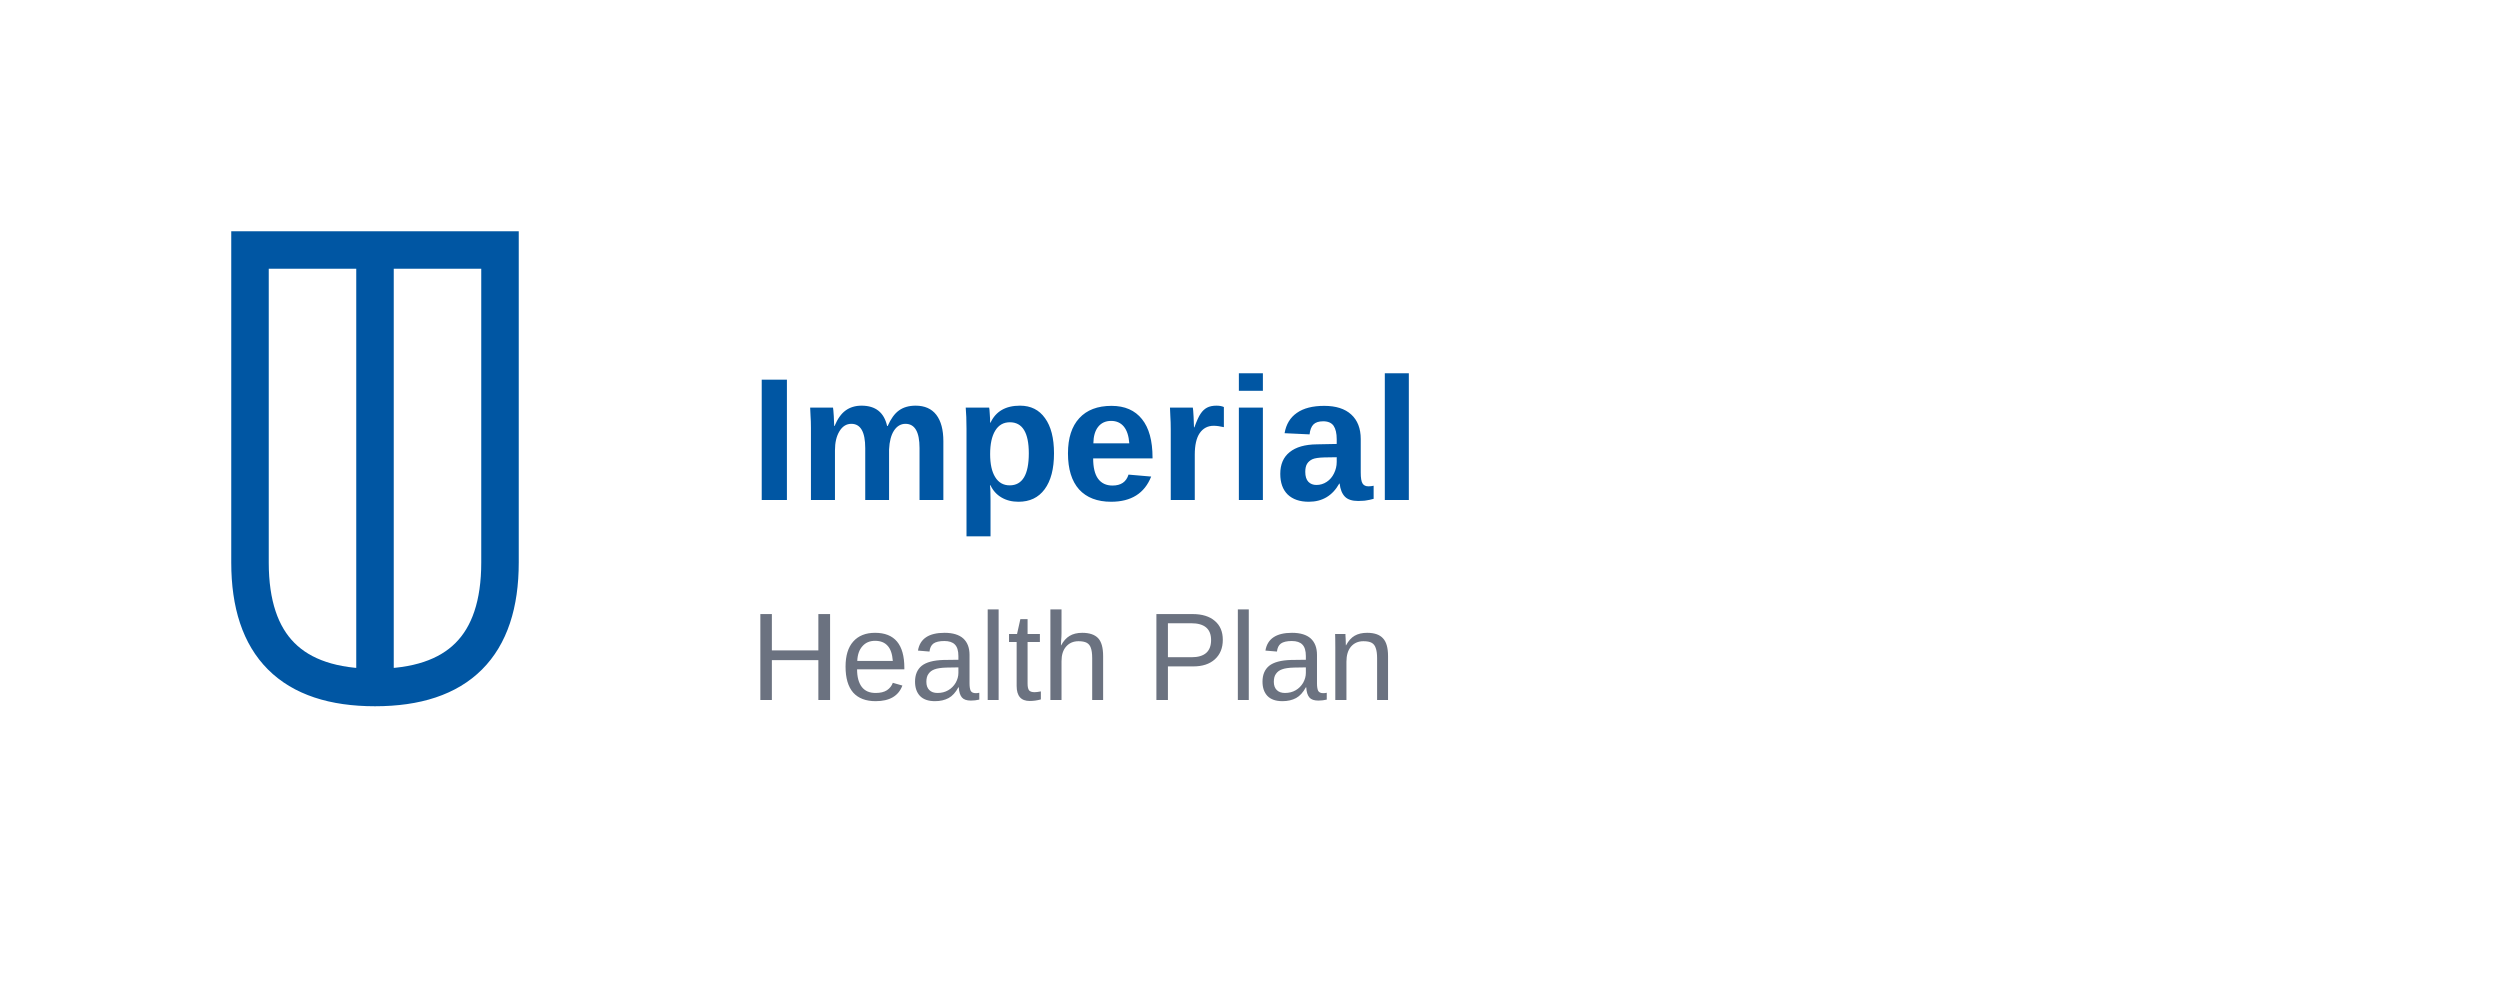
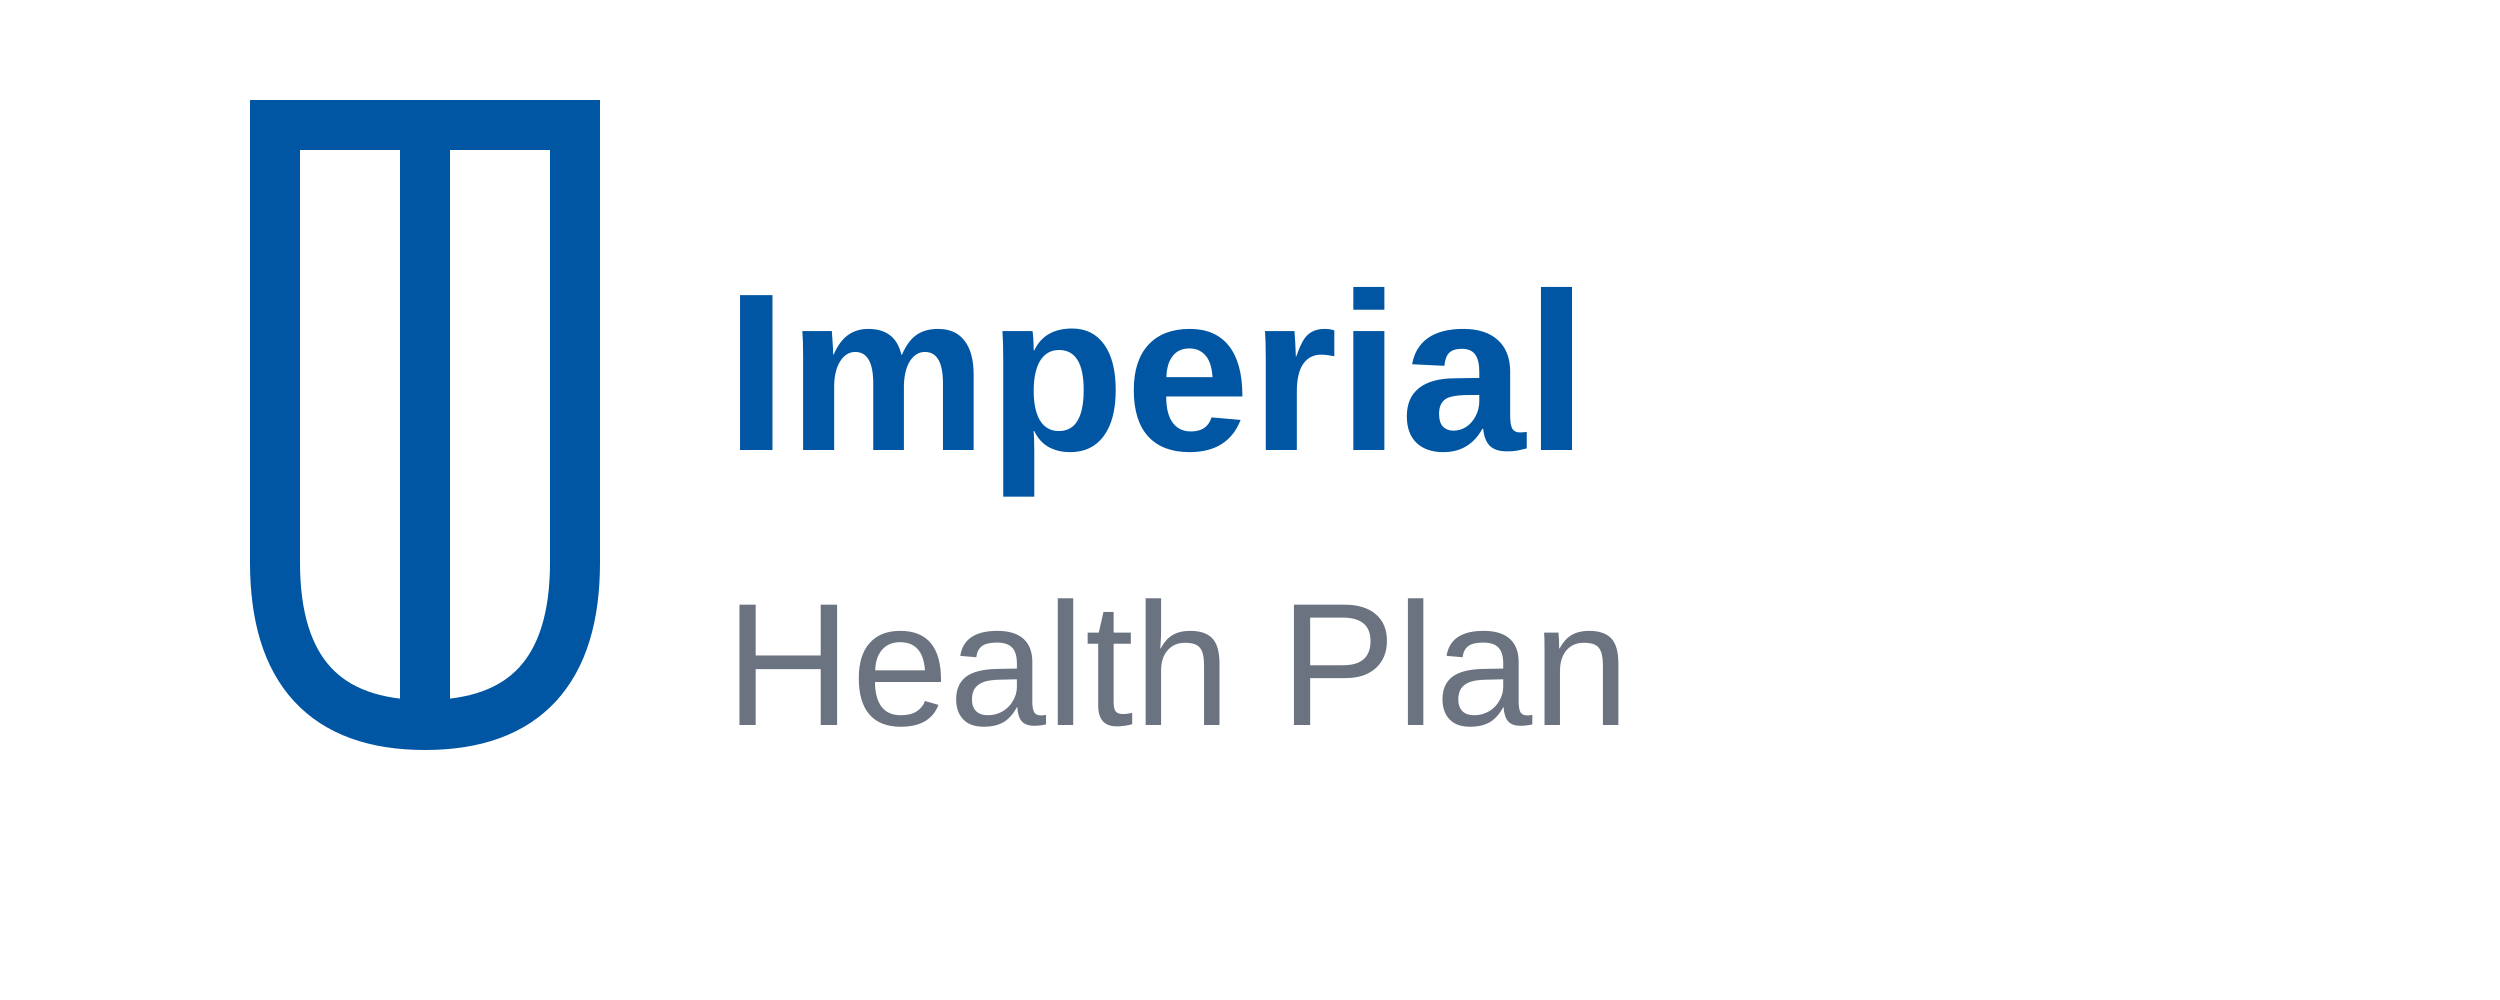
<svg xmlns="http://www.w3.org/2000/svg" viewBox="0 0 200 80" width="200" height="80">
-   <path d="M30 20 L40 20 L40 45 Q40 55 30 55 Q20 55 20 45 L20 20 L30 20 M30 20 L30 55" fill="none" stroke="#0056A3" stroke-width="3" stroke-linecap="round" />
-   <text x="60" y="40" font-family="Arial, sans-serif" font-size="14" font-weight="700" fill="#0056A3">Imperial</text>
-   <text x="60" y="56" font-family="Arial, sans-serif" font-size="10" font-weight="500" fill="#6B7280">Health Plan</text>
+   <path d="M34 10 L46 10 L46 45 Q46 58 34 58 Q22 58 22 45 L22 10 L34 10 M34 10 L34 58" fill="none" stroke="#0056A3" stroke-width="4" stroke-linecap="round" />
+   <text x="58" y="36" font-family="Arial, sans-serif" font-size="18" font-weight="700" fill="#0056A3">Imperial</text>
+   <text x="58" y="58" font-family="Arial, sans-serif" font-size="14" font-weight="500" fill="#6B7280">Health Plan</text>
</svg>
